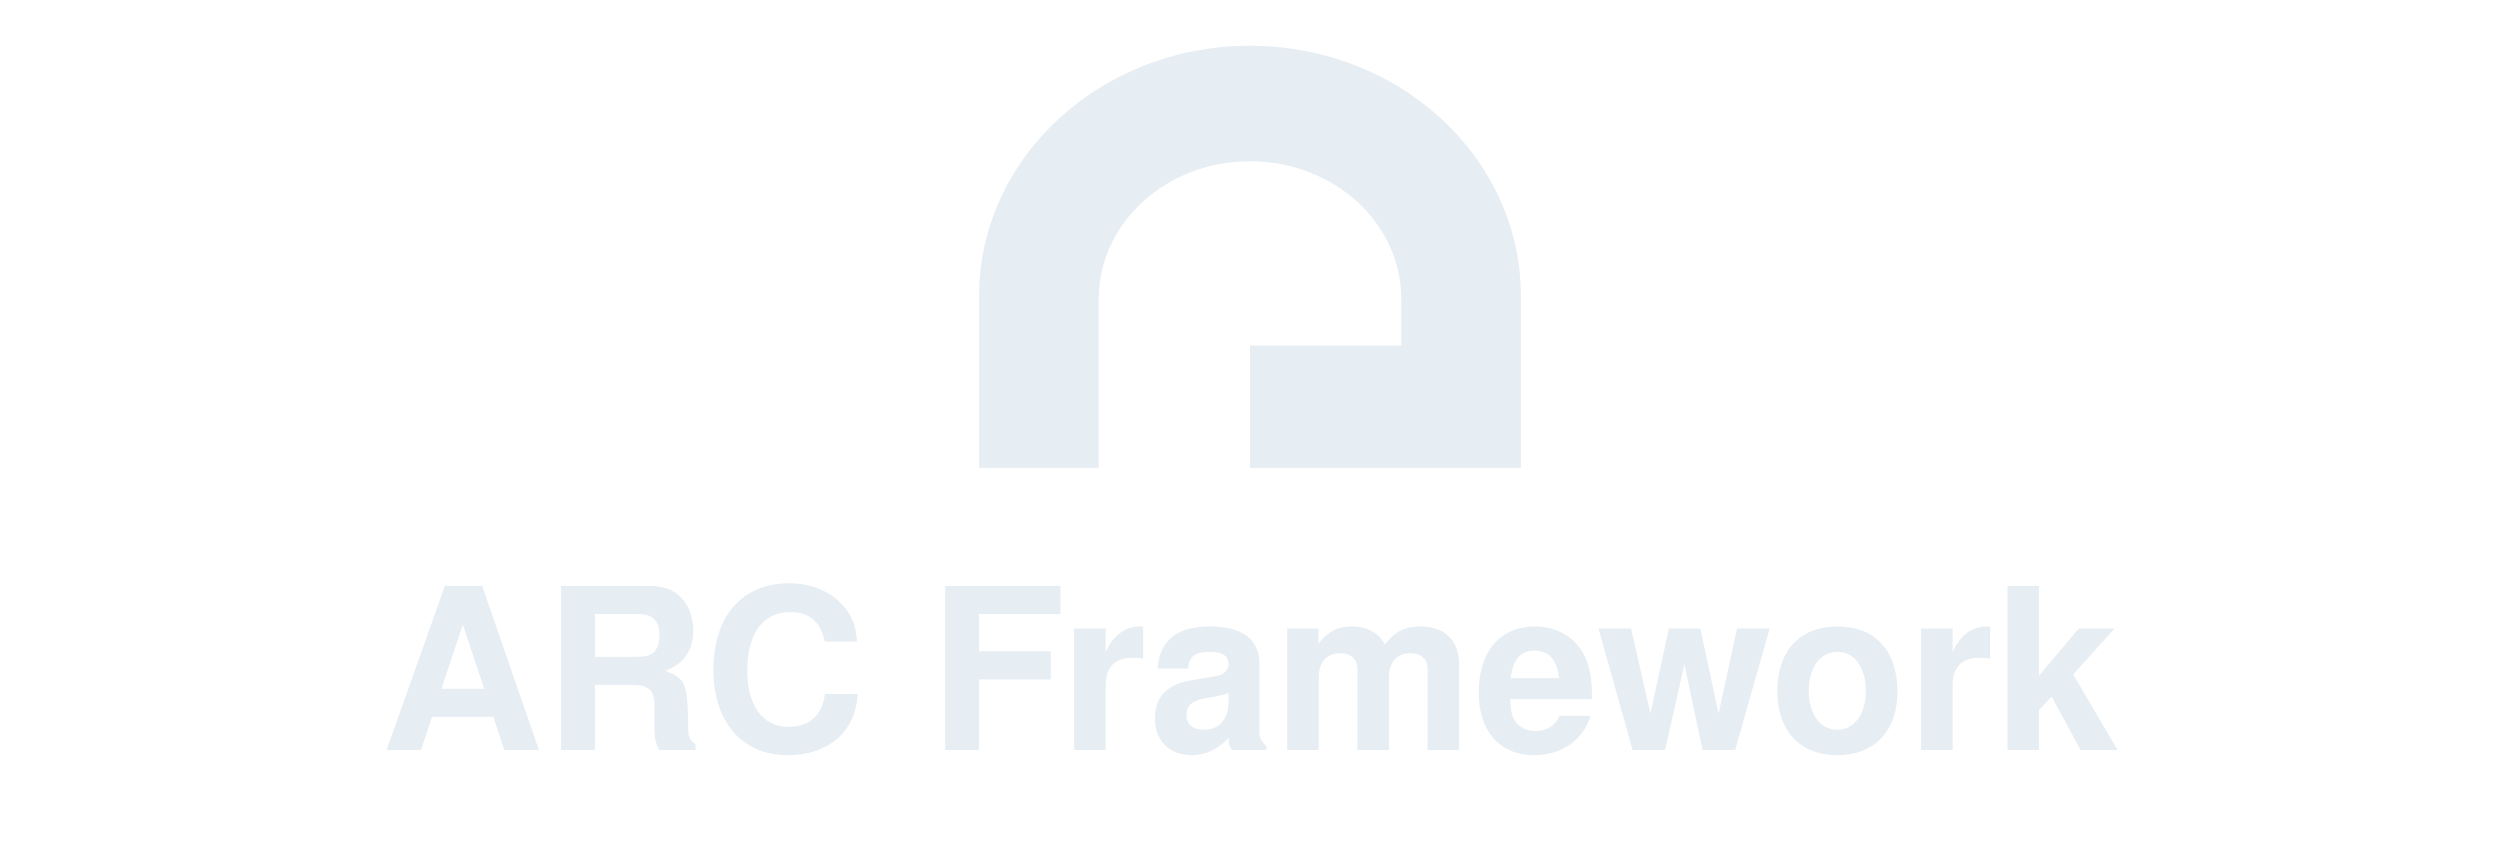
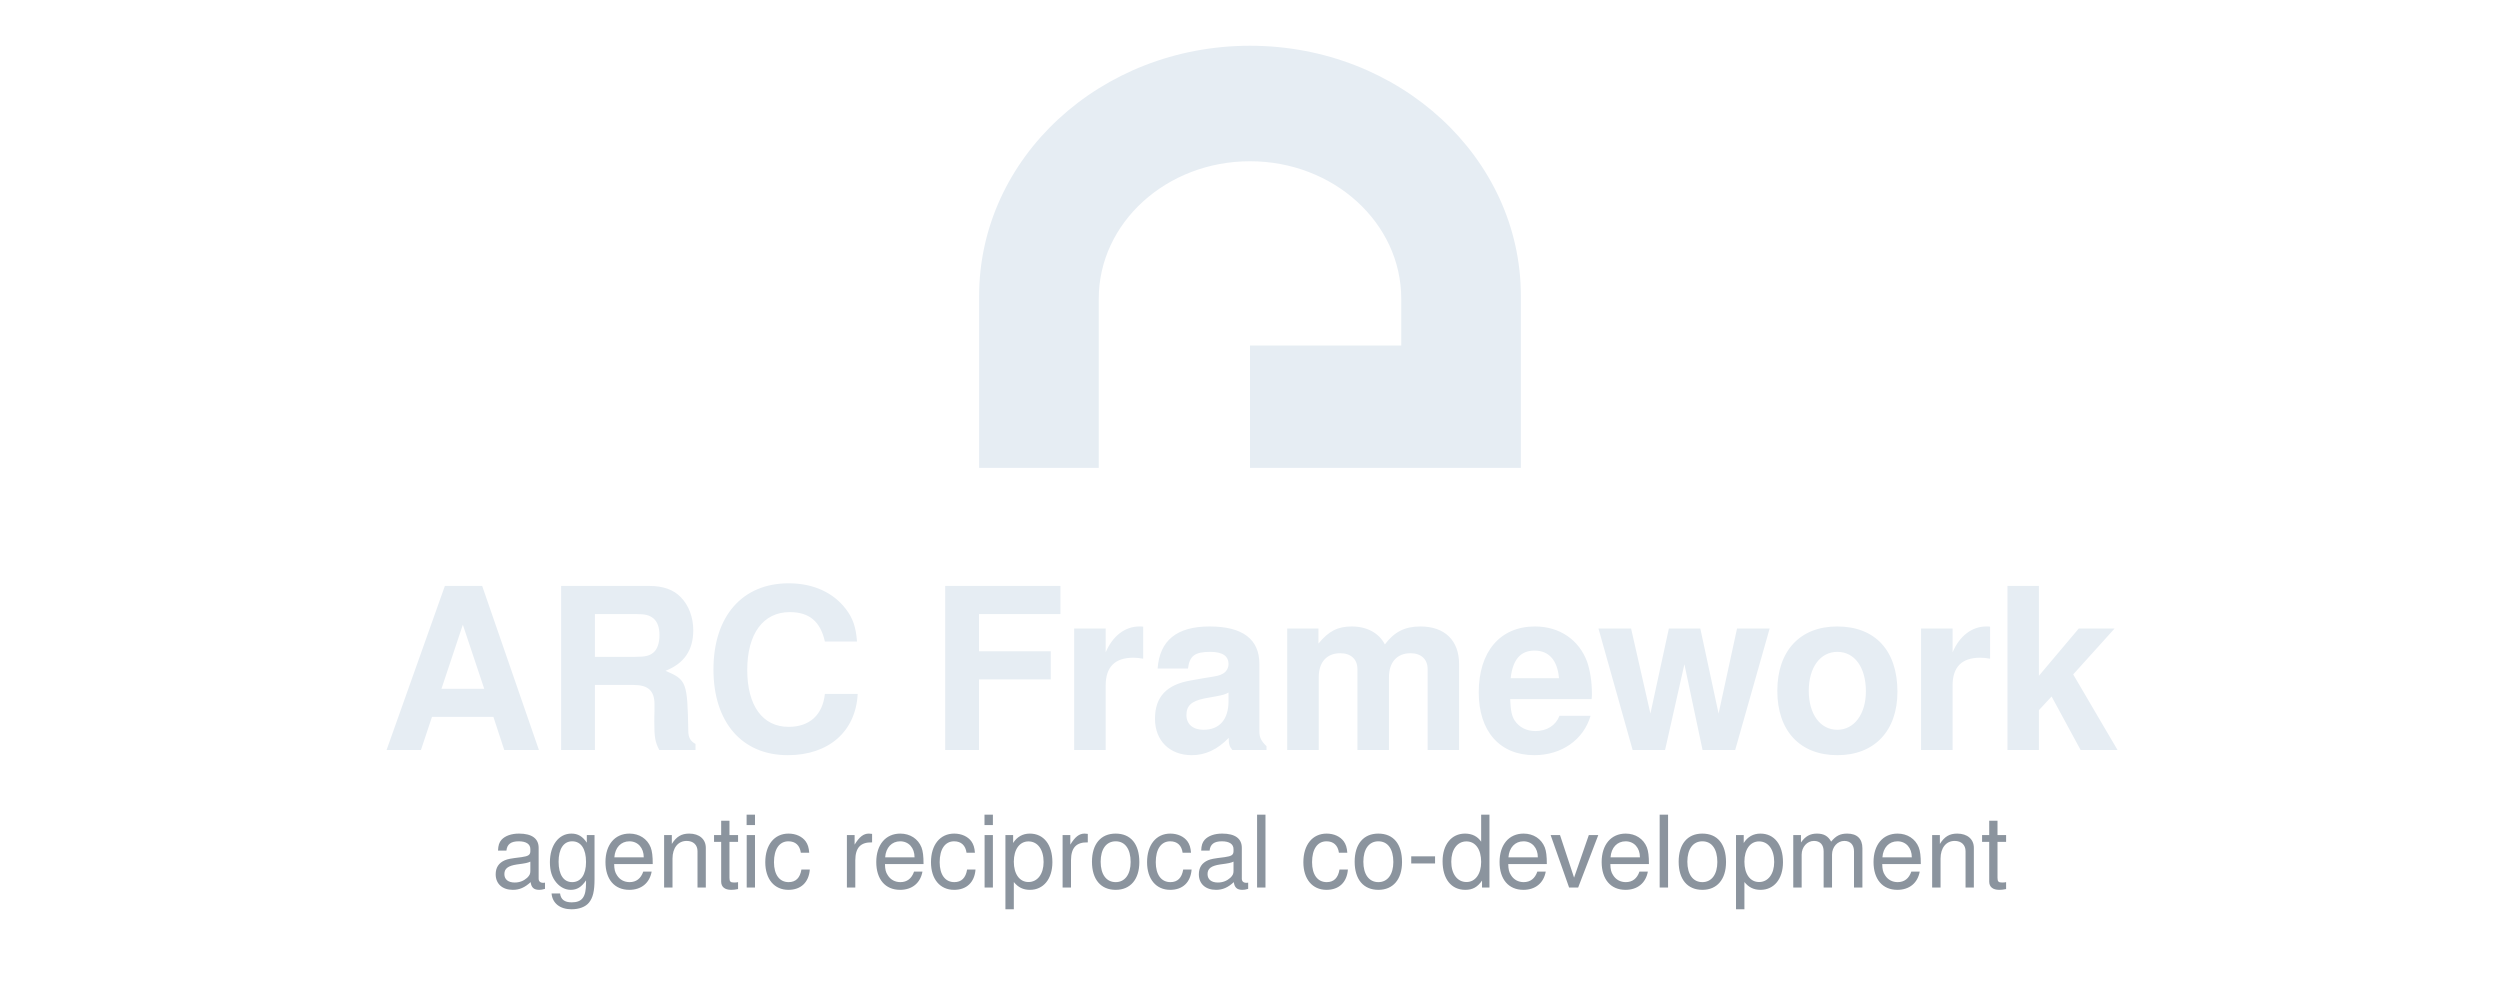
- <svg xmlns="http://www.w3.org/2000/svg" viewBox="0 0 400 135">
+ <svg xmlns="http://www.w3.org/2000/svg" viewBox="0 0 400 160">
  <g transform="translate(200, 50) scale(0.22)">
    <path d="M465 421L268 421L268 332L378 332L378 298A110 100 0 0 0 158 298L158 421L71 421L71 296A197 182 0 0 1 465 296Z" fill="#e6edf3" transform="translate(-268, -308)" />
  </g>
  <text x="200" y="120" text-anchor="middle" font-family="-apple-system, BlinkMacSystemFont, 'Segoe UI', Helvetica, Arial, sans-serif" font-size="36" font-weight="600" fill="#e6edf3">ARC Framework</text>
+   <text x="200" y="142" text-anchor="middle" font-family="-apple-system, BlinkMacSystemFont, 'Segoe UI', Helvetica, Arial, sans-serif" font-size="16" fill="#8b949e">agentic reciprocal co-development</text>
</svg>
